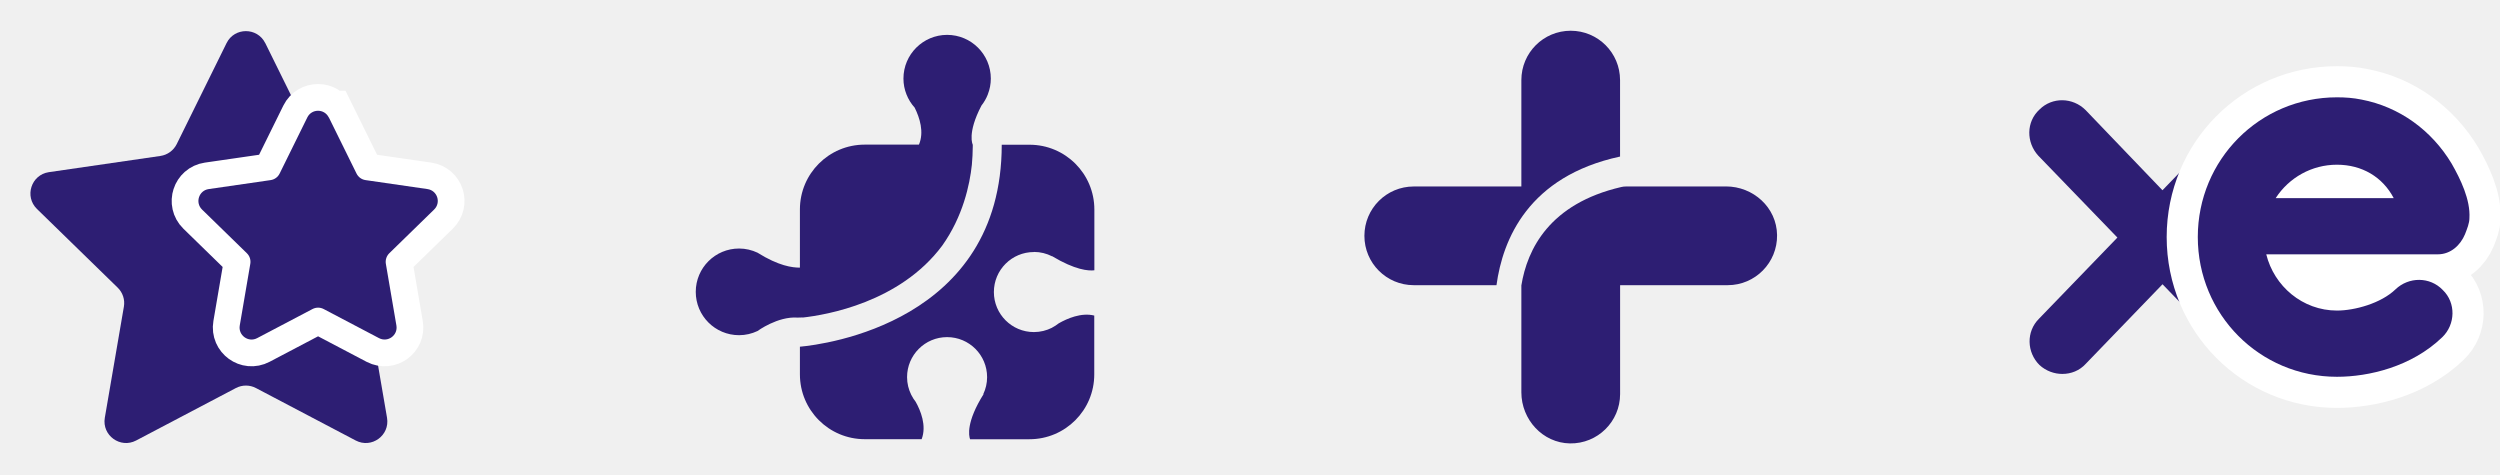
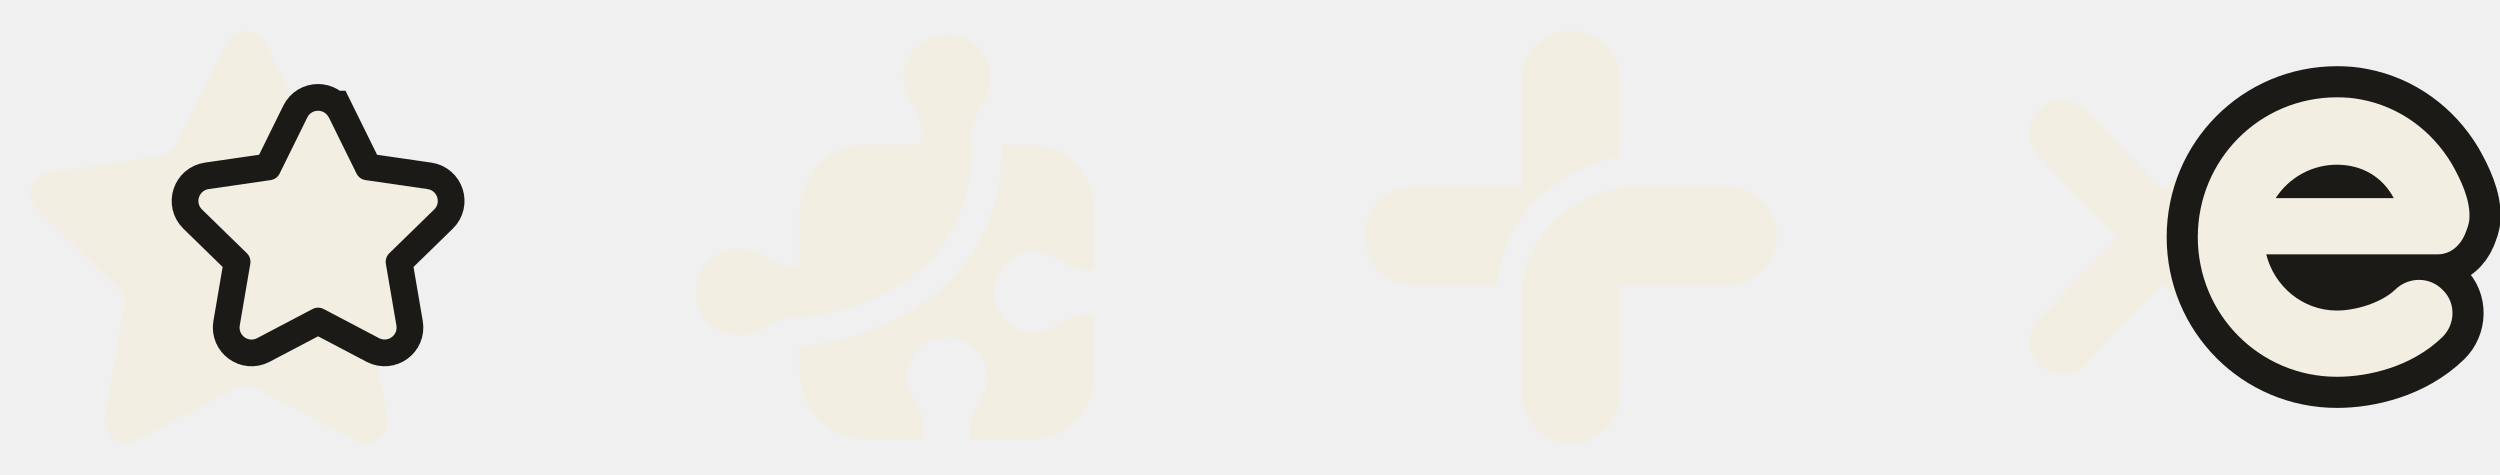
<svg xmlns="http://www.w3.org/2000/svg" id="Capa_1" data-name="Capa 1" viewBox="474.8 328.5 490.4 93">
  <defs>
    <style>
      .cls-1 {
        stroke-miterlimit: 10;
        stroke-width: 10.49px;
      }

      .cls-1, .cls-2 {
        fill: none;
-         stroke: #fff;
+         stroke: #1c1a16;
      }

      .cls-2 {
        stroke-width: 12.21px;
      }

      .cls-3 {
-         fill: #fff;
+         fill: #1c1a16;
      }

      .cls-4 {
-         fill: #2d1e73;
+         fill: #f2eee2;
      }
    </style>
  </defs>
  <g>
    <g>
      <path class="cls-4" d="M526.84,336.96l9.78,19.82c.62,1.25,1.81,2.11,3.19,2.31l21.88,3.18c3.47.5,4.86,4.77,2.34,7.22l-15.83,15.43c-1,.97-1.45,2.37-1.22,3.74l3.74,21.79c.59,3.46-3.03,6.09-6.14,4.46l-19.57-10.29c-1.23-.65-2.7-.65-3.94,0l-19.57,10.29c-3.1,1.63-6.73-1-6.14-4.46l3.74-21.79c.24-1.37-.22-2.77-1.22-3.74l-15.83-15.43c-2.51-2.45-1.13-6.71,2.34-7.22l21.88-3.18c1.38-.2,2.57-1.07,3.19-2.31l9.78-19.82c1.55-3.14,6.04-3.14,7.59,0Z" />
      <g>
        <path class="cls-1" d="M539.31,351.54l5.43,11.01c.34.69,1,1.17,1.77,1.28l12.15,1.76c1.93.28,2.7,2.65,1.3,4.01l-8.79,8.57c-.55.54-.81,1.32-.68,2.08l2.07,12.1c.33,1.92-1.68,3.38-3.41,2.48l-10.86-5.71c-.68-.36-1.5-.36-2.19,0l-10.86,5.71c-1.72.91-3.74-.56-3.41-2.48l2.07-12.1c.13-.76-.12-1.54-.68-2.08l-8.79-8.57c-1.39-1.36-.62-3.73,1.3-4.01l12.15-1.76c.77-.11,1.43-.59,1.77-1.28l5.43-11.01c.86-1.75,3.35-1.75,4.21,0Z" />
        <path class="cls-4" d="M539.31,351.54l5.43,11.01c.34.69,1,1.17,1.77,1.28l12.15,1.76c1.93.28,2.7,2.65,1.3,4.01l-8.79,8.57c-.55.54-.81,1.32-.68,2.08l2.07,12.1c.33,1.92-1.68,3.38-3.41,2.48l-10.86-5.71c-.68-.36-1.5-.36-2.19,0l-10.86,5.71c-1.72.91-3.74-.56-3.41-2.48l2.07-12.1c.13-.76-.12-1.54-.68-2.08l-8.79-8.57c-1.39-1.36-.62-3.73,1.3-4.01l12.15-1.76c.77-.11,1.43-.59,1.77-1.28l5.43-11.01c.86-1.75,3.35-1.75,4.21,0Z" />
      </g>
    </g>
    <g>
      <path class="cls-4" d="M913.39,398.01c1.36-1.35,2.98-2.4,4.47-3.6.43-.34,1.44-1.54,1.82-1.61.03,0,.04,0,.06-.01-.52-1.66.18-3.17,1.33-4.1l-13.13-13.59,15.61-16.27c.77-.81,1.3-1.75,1.58-2.74-1.47.07-2.95-.62-3.5-2.07-1.03.72-2.4,1-3.82.35-1.93-.88-4.12-1.2-6.2-1.62l-12.62,13.07-15.07-15.72c-2.51-2.51-6.55-2.62-9.06-.11-2.62,2.4-2.62,6.44-.22,9.06l15.51,16.05-15.4,15.94c-2.51,2.51-2.4,6.55.11,9.06,1.31,1.2,2.95,1.75,4.48,1.75,1.75,0,3.39-.66,4.59-1.97l15.07-15.62,10.95,11.34,2.89,3c.18-.2.37-.4.56-.59Z" />
      <g>
        <path d="M952.98,378.39h-33.63c1.53,6.22,7.1,11.03,13.87,11.03,3.49,0,8.63-1.42,11.47-4.15,2.62-2.51,6.77-2.51,9.28.11,2.62,2.51,2.51,6.77-.11,9.28-6.01,5.79-14.41,7.75-20.64,7.75-15.18,0-27.3-12.23-27.3-27.41s12.12-27.41,27.3-27.41c1.64,0,3.17.11,4.8.44,7.43,1.42,13.76,6.01,17.69,12.56,1.75,3.06,3.71,7.1,3.49,10.7,0,.98-.44,2.07-.87,3.17-.87,2.07-2.73,3.93-5.35,3.93ZM921.2,367.36h23.15c-2.18-4.15-6.22-6.55-11.14-6.55s-9.39,2.51-12.01,6.55Z" />
        <path class="cls-2" d="M952.98,378.39h-33.63c1.53,6.22,7.1,11.03,13.87,11.03,3.49,0,8.63-1.42,11.47-4.15,2.62-2.51,6.77-2.51,9.28.11,2.62,2.51,2.51,6.77-.11,9.28-6.01,5.79-14.41,7.75-20.64,7.75-15.18,0-27.3-12.23-27.3-27.41s12.12-27.41,27.3-27.41c1.64,0,3.17.11,4.8.44,7.43,1.42,13.76,6.01,17.69,12.56,1.75,3.06,3.71,7.1,3.49,10.7,0,.98-.44,2.07-.87,3.17-.87,2.07-2.73,3.93-5.35,3.93ZM921.2,367.36h23.15c-2.18-4.15-6.22-6.55-11.14-6.55s-9.39,2.51-12.01,6.55Z" />
        <path class="cls-4" d="M952.98,378.39h-33.63c1.53,6.22,7.1,11.03,13.87,11.03,3.49,0,8.63-1.42,11.47-4.15,2.62-2.51,6.77-2.51,9.28.11,2.62,2.51,2.51,6.77-.11,9.28-6.01,5.79-14.41,7.75-20.64,7.75-15.18,0-27.3-12.23-27.3-27.41s12.12-27.41,27.3-27.41c1.64,0,3.17.11,4.8.44,7.43,1.42,13.76,6.01,17.69,12.56,1.75,3.06,3.71,7.1,3.49,10.7,0,.98-.44,2.07-.87,3.17-.87,2.07-2.73,3.93-5.35,3.93ZM921.2,367.36h23.15c-2.18-4.15-6.22-6.55-11.14-6.55s-9.39,2.51-12.01,6.55Z" />
      </g>
    </g>
    <g>
      <path class="cls-4" d="M632.27,390.79c4.6-.51,19.06-2.96,27.35-14.1,4.08-5.74,5.41-11.97,5.82-15.87.11-1.17.17-2.38.18-3.65,0-.16,0-.26,0-.28,0,0-1.17-2.19,1.7-7.68.52-.66.94-1.39,1.25-2.18,0,0,0-.01,0-.02h0c.38-.96.59-2.01.59-3.1,0-4.73-3.84-8.57-8.57-8.57s-8.57,3.84-8.57,8.57c0,1.1.21,2.14.59,3.1h0s0,0,0,0c.38.97.93,1.85,1.61,2.6.99,1.99,1.89,4.79.84,7.26h-10.64c-7.02,0-12.71,5.69-12.71,12.71v11.42c-1.47,0-4.13-.31-8.33-2.94-1.09-.51-2.31-.81-3.6-.81-4.69,0-8.5,3.8-8.5,8.5s3.8,8.5,8.5,8.5c1.29,0,2.51-.3,3.6-.81,0,0,3.98-2.93,7.88-2.64.34,0,.67-.02,1.01-.03Z" />
      <path class="cls-4" d="M677.63,377.92c1.27,0,2.47.31,3.53.85v-.03c4.56,2.74,7.16,2.92,8.31,2.78v-11.92c0-7.02-5.69-12.71-12.71-12.71h-5.46c0,34.81-34.83,39.19-39.59,39.62v5.43c0,7.02,5.69,12.71,12.71,12.71h11.17c1.02-2.67-.22-5.64-1.17-7.33-.33-.41-.61-.86-.85-1.34,0-.01-.02-.03-.02-.03h0c-.52-1.05-.82-2.22-.82-3.47,0-4.33,3.51-7.85,7.85-7.85s7.85,3.51,7.85,7.85c0,1.19-.27,2.32-.75,3.33h.06c-3.45,5.51-2.9,8.16-2.65,8.85h11.65c7.02,0,12.71-5.69,12.71-12.71v-11.55c-2.56-.64-5.35.6-6.96,1.52-.41.33-.86.61-1.33.86,0,0-.02.02-.02.02h0c-1.06.53-2.26.84-3.53.84-4.33,0-7.85-3.51-7.85-7.85s3.51-7.85,7.85-7.85Z" />
    </g>
    <g>
      <path class="cls-4" d="M792.59,359.21v-15c0-5.35-4.33-9.68-9.68-9.68s-9.68,4.33-9.68,9.68v20.87h-21.11c-5.35,0-9.68,4.33-9.68,9.68s4.33,9.68,9.68,9.68h16.23c1.22-9,6.27-21.35,24.24-25.23Z" />
      <path class="cls-4" d="M813.36,365.08h-19.6c-.32,0-.64.03-.95.11-14.07,3.27-18.42,12.18-19.58,19.3,0,0,0,0,0,0v20.96c0,5.35,4.18,9.94,9.53,10.03,5.42.09,9.84-4.28,9.84-9.68v-21.33s.01-.03.03-.03h21.08c5.4,0,9.76-4.42,9.68-9.84s-4.68-9.53-10.03-9.53Z" />
    </g>
  </g>
</svg>
